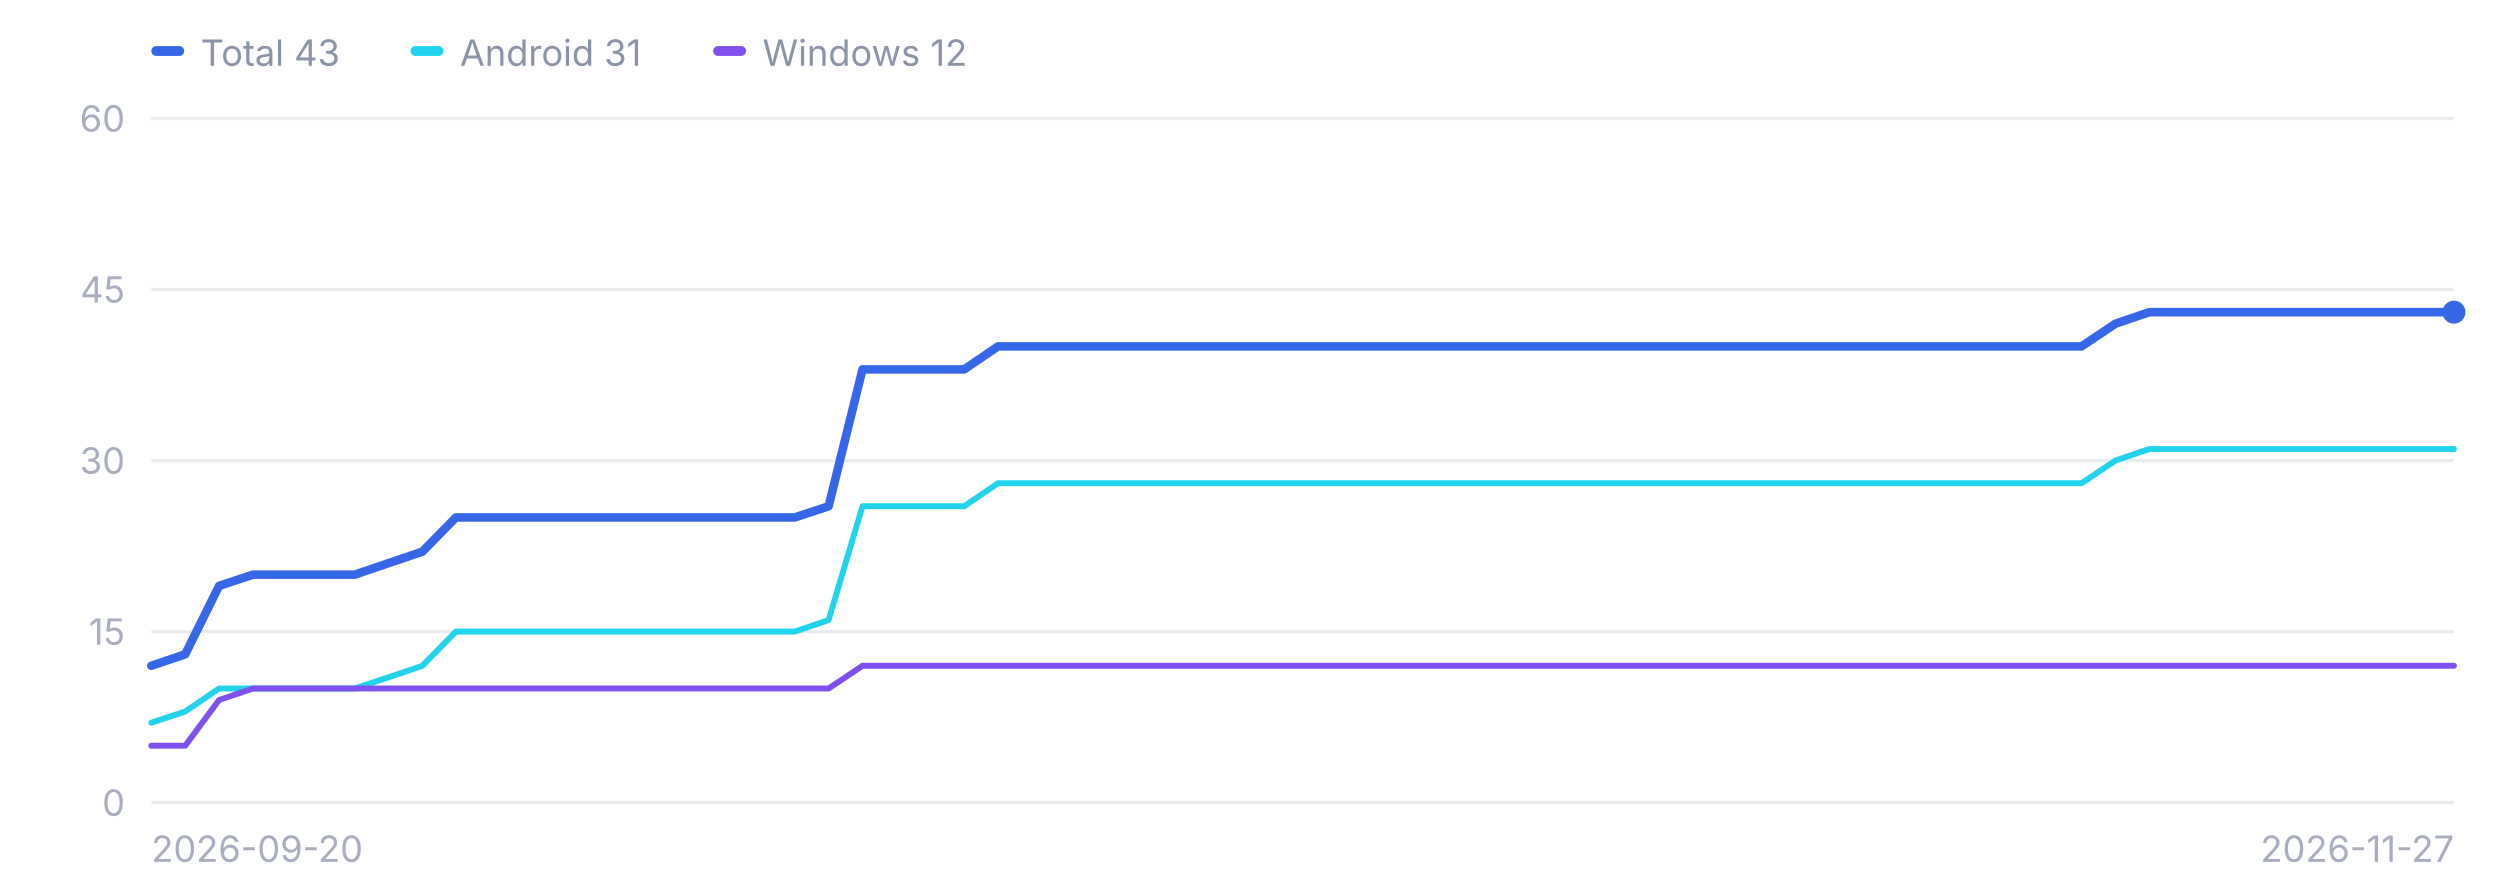
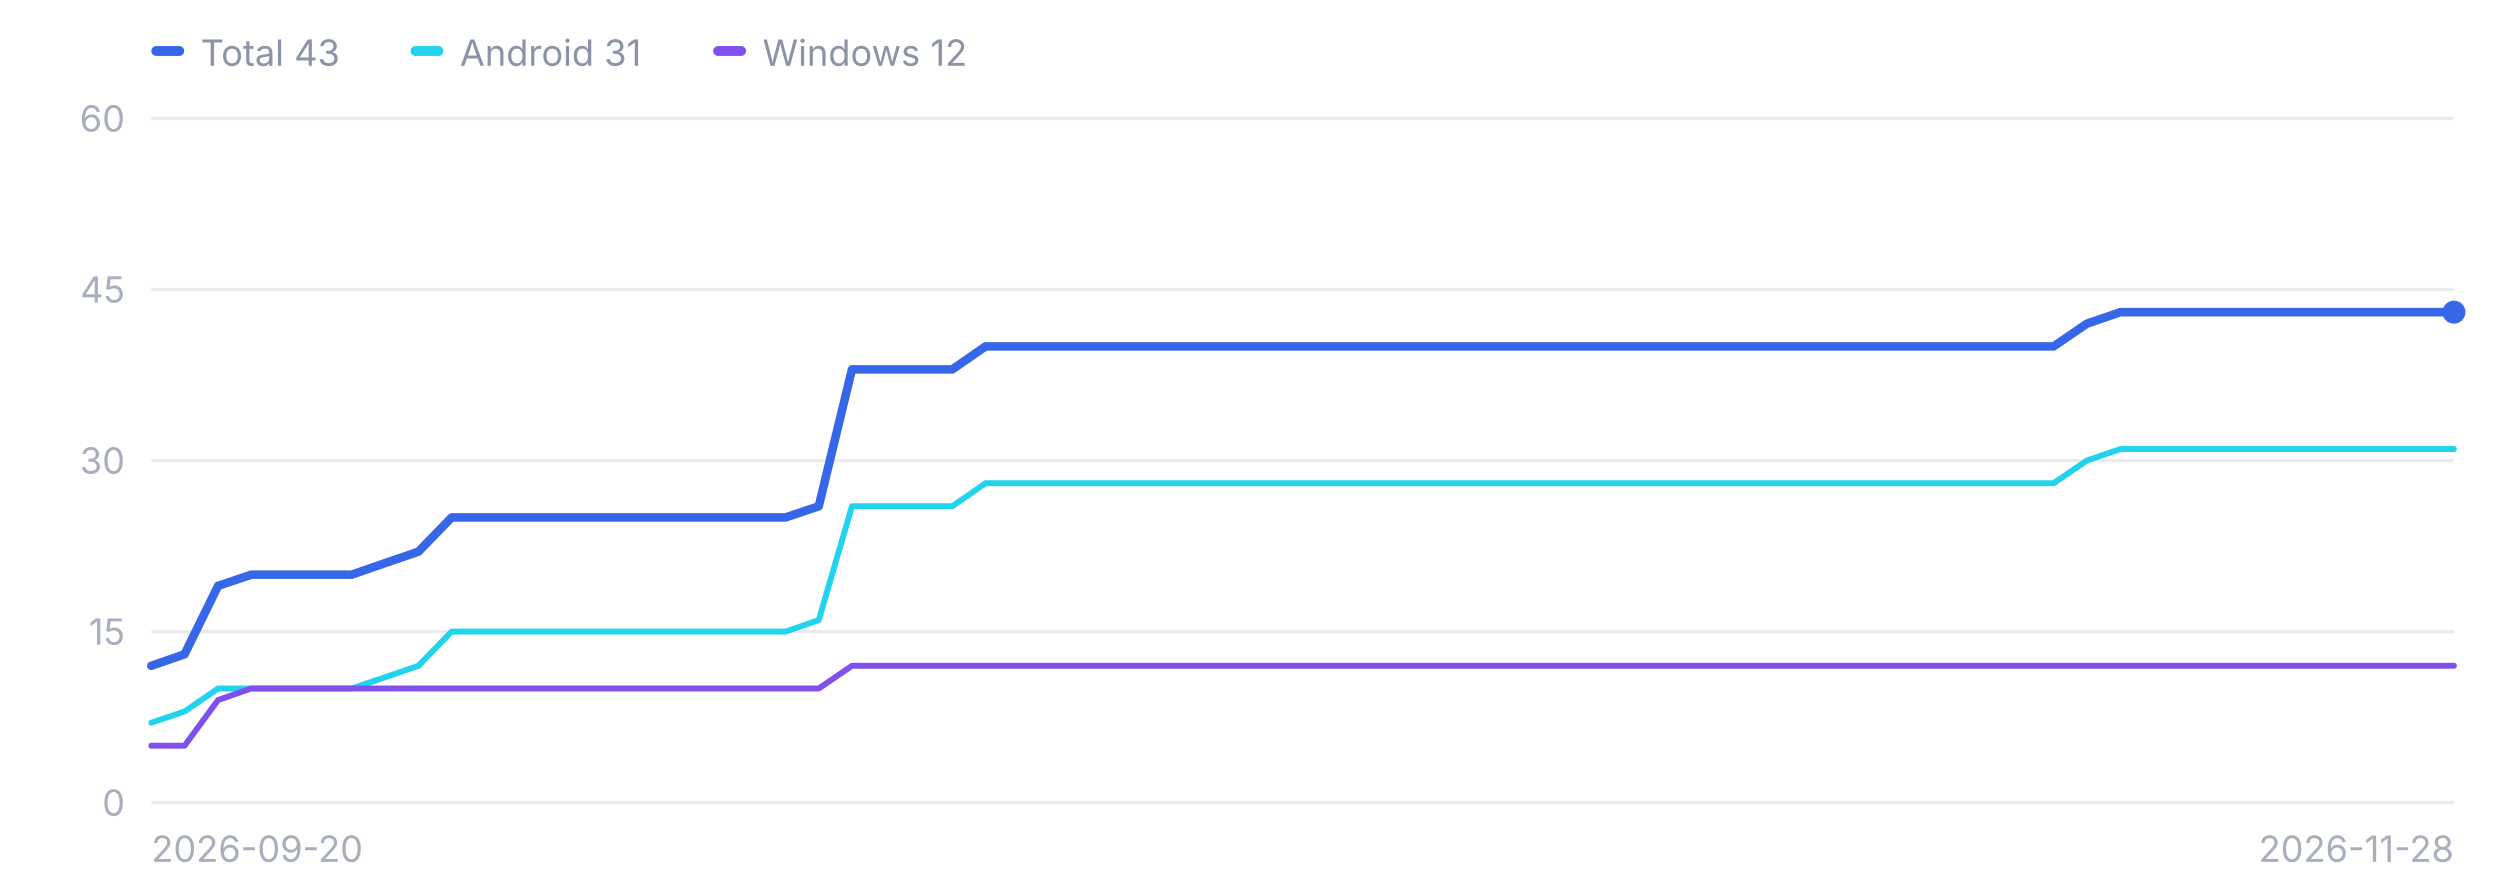
<svg xmlns="http://www.w3.org/2000/svg" width="760" height="270" viewBox="0 0 760 270" role="img" aria-label="CubePilot downloads over time. Latest total 43.">
  <style>text{font-family:system-ui,-apple-system,Segoe UI,sans-serif}</style>
  <line x1="46" y1="244.0" x2="746" y2="244.0" stroke="#8b93a7" stroke-opacity="0.18" stroke-width="1" />
  <text x="38" y="248.0" text-anchor="end" font-size="11" fill="#8b93a7" fill-opacity="0.75">0</text>
  <line x1="46" y1="192.0" x2="746" y2="192.0" stroke="#8b93a7" stroke-opacity="0.18" stroke-width="1" />
  <text x="38" y="196.0" text-anchor="end" font-size="11" fill="#8b93a7" fill-opacity="0.75">15</text>
  <line x1="46" y1="140.0" x2="746" y2="140.0" stroke="#8b93a7" stroke-opacity="0.18" stroke-width="1" />
  <text x="38" y="144.0" text-anchor="end" font-size="11" fill="#8b93a7" fill-opacity="0.75">30</text>
  <line x1="46" y1="88.0" x2="746" y2="88.0" stroke="#8b93a7" stroke-opacity="0.18" stroke-width="1" />
  <text x="38" y="92.0" text-anchor="end" font-size="11" fill="#8b93a7" fill-opacity="0.75">45</text>
  <line x1="46" y1="36.0" x2="746" y2="36.0" stroke="#8b93a7" stroke-opacity="0.18" stroke-width="1" />
  <text x="38" y="40.0" text-anchor="end" font-size="11" fill="#8b93a7" fill-opacity="0.75">60</text>
-   <polyline points="46.0,219.7 56.3,216.3 66.6,209.3 76.9,209.3 87.2,209.3 97.5,209.3 107.8,209.3 118.1,205.9 128.4,202.4 138.6,192.0 148.9,192.0 159.2,192.0 169.5,192.0 179.8,192.0 190.1,192.0 200.4,192.0 210.7,192.0 221.0,192.0 231.3,192.0 241.6,192.0 251.9,188.5 262.2,153.9 272.5,153.9 282.8,153.9 293.1,153.9 303.4,146.9 313.6,146.9 323.9,146.9 334.2,146.9 344.5,146.9 354.8,146.9 365.1,146.9 375.4,146.9 385.7,146.9 396.0,146.9 406.3,146.9 416.6,146.9 426.9,146.9 437.2,146.9 447.5,146.9 457.8,146.9 468.1,146.9 478.4,146.9 488.6,146.9 498.9,146.9 509.2,146.9 519.5,146.9 529.8,146.9 540.1,146.9 550.4,146.9 560.7,146.9 571.0,146.9 581.3,146.9 591.6,146.9 601.9,146.9 612.2,146.9 622.5,146.9 632.8,146.9 643.1,140.0 653.4,136.5 663.6,136.5 673.9,136.5 684.2,136.5 694.5,136.5 704.8,136.5 715.1,136.5 725.4,136.5 735.7,136.5 746.0,136.5" fill="none" stroke="#22D3EE" stroke-width="1.8" stroke-linejoin="round" stroke-linecap="round" />
-   <polyline points="46.0,226.7 56.3,226.7 66.6,212.8 76.9,209.3 87.2,209.3 97.5,209.3 107.8,209.3 118.1,209.3 128.4,209.3 138.6,209.3 148.9,209.3 159.2,209.3 169.5,209.3 179.8,209.3 190.1,209.3 200.4,209.3 210.7,209.3 221.0,209.3 231.3,209.3 241.6,209.3 251.9,209.3 262.2,202.4 272.5,202.4 282.8,202.4 293.1,202.4 303.4,202.4 313.6,202.4 323.9,202.4 334.2,202.4 344.5,202.4 354.8,202.4 365.1,202.4 375.4,202.4 385.7,202.4 396.0,202.4 406.3,202.4 416.6,202.4 426.9,202.4 437.2,202.4 447.5,202.4 457.8,202.4 468.1,202.4 478.4,202.4 488.6,202.4 498.9,202.4 509.2,202.4 519.5,202.4 529.8,202.4 540.1,202.4 550.4,202.4 560.7,202.4 571.0,202.4 581.3,202.4 591.6,202.4 601.9,202.4 612.2,202.4 622.5,202.4 632.8,202.4 643.1,202.4 653.4,202.4 663.6,202.4 673.9,202.4 684.2,202.4 694.5,202.4 704.8,202.4 715.1,202.4 725.4,202.4 735.7,202.4 746.0,202.4" fill="none" stroke="#7F50EE" stroke-width="1.8" stroke-linejoin="round" stroke-linecap="round" />
-   <polyline points="46.0,202.4 56.3,198.9 66.6,178.1 76.9,174.7 87.2,174.7 97.5,174.7 107.8,174.7 118.1,171.2 128.4,167.7 138.6,157.3 148.9,157.3 159.2,157.3 169.5,157.3 179.8,157.3 190.1,157.3 200.4,157.3 210.7,157.3 221.0,157.3 231.3,157.3 241.6,157.3 251.9,153.9 262.2,112.3 272.5,112.3 282.8,112.3 293.1,112.3 303.4,105.3 313.6,105.3 323.9,105.3 334.2,105.3 344.5,105.3 354.8,105.3 365.1,105.3 375.4,105.3 385.7,105.3 396.0,105.3 406.3,105.3 416.6,105.3 426.9,105.3 437.2,105.3 447.5,105.3 457.8,105.3 468.1,105.3 478.4,105.3 488.6,105.3 498.9,105.3 509.2,105.3 519.5,105.3 529.8,105.3 540.1,105.3 550.4,105.3 560.7,105.3 571.0,105.3 581.3,105.3 591.6,105.3 601.9,105.3 612.2,105.3 622.5,105.3 632.8,105.3 643.1,98.4 653.4,94.9 663.6,94.9 673.9,94.9 684.2,94.9 694.5,94.9 704.8,94.9 715.1,94.9 725.4,94.9 735.7,94.9 746.0,94.9" fill="none" stroke="#3767E9" stroke-width="2.6" stroke-linejoin="round" stroke-linecap="round" />
+   <polyline points="46.0,219.7 56.1,216.3 66.3,209.3 76.4,209.3 86.6,209.3 96.7,209.3 106.9,209.3 117.0,205.9 127.2,202.4 137.3,192.0 147.4,192.0 157.6,192.0 167.7,192.0 177.9,192.0 188.0,192.0 198.2,192.0 208.3,192.0 218.5,192.0 228.6,192.0 238.8,192.0 248.9,188.5 259.0,153.9 269.2,153.9 279.3,153.9 289.5,153.9 299.6,146.9 309.8,146.9 319.9,146.9 330.1,146.9 340.2,146.9 350.3,146.9 360.5,146.9 370.6,146.9 380.8,146.9 390.9,146.9 401.1,146.9 411.2,146.9 421.4,146.9 431.5,146.9 441.7,146.9 451.8,146.9 461.9,146.9 472.1,146.9 482.2,146.9 492.4,146.9 502.5,146.9 512.7,146.9 522.8,146.9 533.0,146.9 543.1,146.9 553.2,146.9 563.4,146.9 573.5,146.9 583.7,146.9 593.8,146.9 604.0,146.9 614.1,146.9 624.3,146.9 634.4,140.0 644.6,136.5 654.7,136.5 664.8,136.5 675.0,136.5 685.1,136.5 695.3,136.5 705.4,136.5 715.6,136.5 725.7,136.5 735.9,136.5 746.0,136.5" fill="none" stroke="#22D3EE" stroke-width="1.8" stroke-linejoin="round" stroke-linecap="round" />
+   <polyline points="46.0,226.7 56.1,226.7 66.3,212.8 76.4,209.3 86.6,209.3 96.7,209.3 106.9,209.3 117.0,209.3 127.2,209.3 137.3,209.3 147.4,209.3 157.6,209.3 167.7,209.3 177.9,209.3 188.0,209.3 198.2,209.3 208.3,209.3 218.5,209.3 228.6,209.3 238.8,209.3 248.9,209.3 259.0,202.4 269.2,202.4 279.3,202.4 289.5,202.4 299.6,202.4 309.8,202.4 319.9,202.4 330.1,202.4 340.2,202.4 350.3,202.4 360.5,202.4 370.6,202.4 380.8,202.4 390.9,202.4 401.1,202.4 411.2,202.4 421.4,202.4 431.5,202.4 441.7,202.4 451.8,202.4 461.9,202.4 472.1,202.4 482.2,202.4 492.4,202.4 502.5,202.4 512.7,202.4 522.8,202.4 533.0,202.4 543.1,202.4 553.2,202.4 563.4,202.4 573.5,202.4 583.7,202.4 593.8,202.4 604.0,202.4 614.1,202.4 624.3,202.4 634.4,202.4 644.6,202.4 654.7,202.4 664.8,202.4 675.0,202.4 685.1,202.4 695.3,202.4 705.4,202.4 715.6,202.4 725.7,202.4 735.9,202.4 746.0,202.4" fill="none" stroke="#7F50EE" stroke-width="1.8" stroke-linejoin="round" stroke-linecap="round" />
+   <polyline points="46.0,202.4 56.1,198.9 66.3,178.1 76.4,174.7 86.6,174.7 96.7,174.7 106.9,174.7 117.0,171.2 127.2,167.7 137.3,157.3 147.4,157.3 157.6,157.3 167.7,157.3 177.9,157.3 188.0,157.3 198.2,157.3 208.3,157.3 218.5,157.3 228.6,157.3 238.8,157.3 248.9,153.9 259.0,112.3 269.2,112.3 279.3,112.3 289.5,112.3 299.6,105.3 309.8,105.3 319.9,105.3 330.1,105.3 340.2,105.3 350.3,105.3 360.5,105.3 370.6,105.3 380.8,105.3 390.9,105.3 401.1,105.3 411.2,105.3 421.4,105.3 431.5,105.3 441.7,105.3 451.8,105.3 461.9,105.3 472.1,105.3 482.2,105.3 492.4,105.3 502.5,105.3 512.7,105.3 522.8,105.3 533.0,105.3 543.1,105.3 553.2,105.3 563.4,105.3 573.5,105.3 583.7,105.3 593.8,105.3 604.0,105.3 614.1,105.3 624.3,105.3 634.4,98.4 644.6,94.9 654.7,94.9 664.8,94.9 675.0,94.9 685.1,94.9 695.3,94.9 705.4,94.9 715.6,94.9 725.7,94.9 735.9,94.9 746.0,94.9" fill="none" stroke="#3767E9" stroke-width="2.6" stroke-linejoin="round" stroke-linecap="round" />
  <circle cx="746.0" cy="94.9" r="3.5" fill="#3767E9" />
  <text x="46" y="262" font-size="11" fill="#8b93a7" fill-opacity="0.75">2026-09-20</text>
-   <text x="746" y="262" text-anchor="end" font-size="11" fill="#8b93a7" fill-opacity="0.75">2026-11-27</text>
+   <text x="746" y="262" text-anchor="end" font-size="11" fill="#8b93a7" fill-opacity="0.75">2026-11-28</text>
  <rect x="46" y="14" width="10" height="3" rx="1.5" fill="#3767E9" />
  <text x="61" y="20" font-size="11" fill="#8b93a7">Total 43</text>
  <rect x="124.8" y="14" width="10" height="3" rx="1.5" fill="#22D3EE" />
  <text x="139.8" y="20" font-size="11" fill="#8b93a7">Android 31</text>
  <rect x="216.8" y="14" width="10" height="3" rx="1.5" fill="#7F50EE" />
  <text x="231.8" y="20" font-size="11" fill="#8b93a7">Windows 12</text>
</svg>
